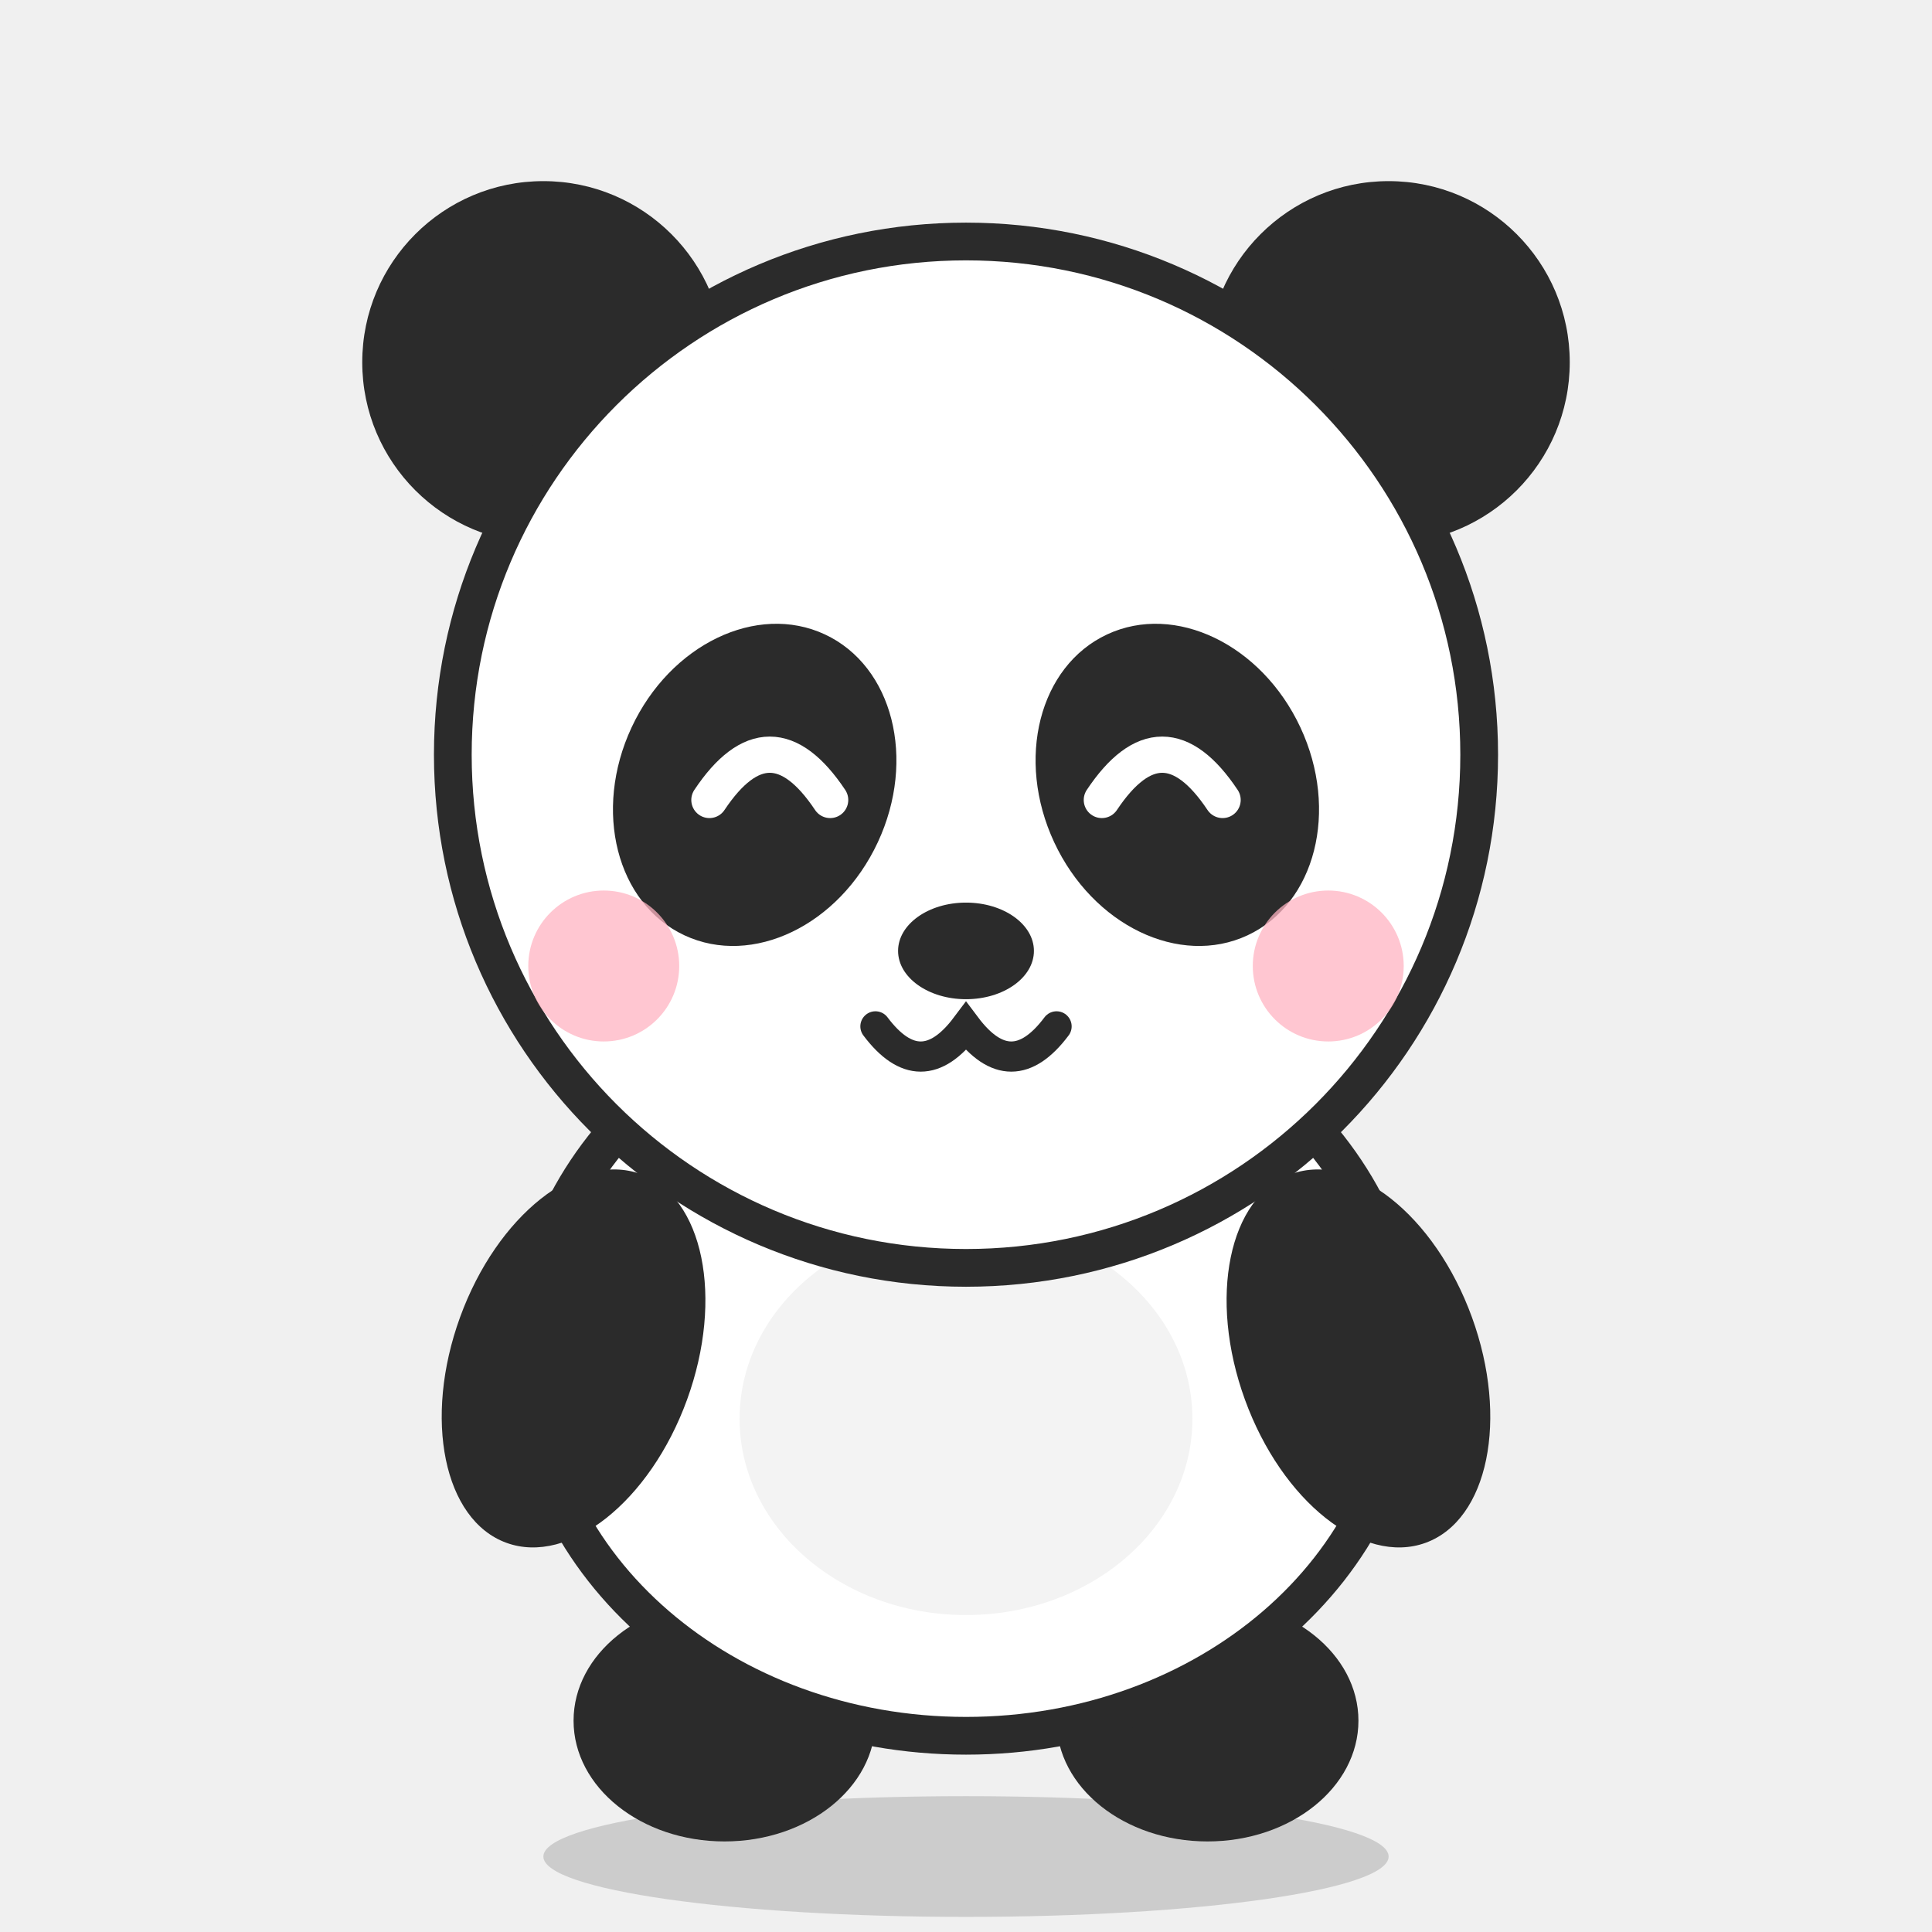
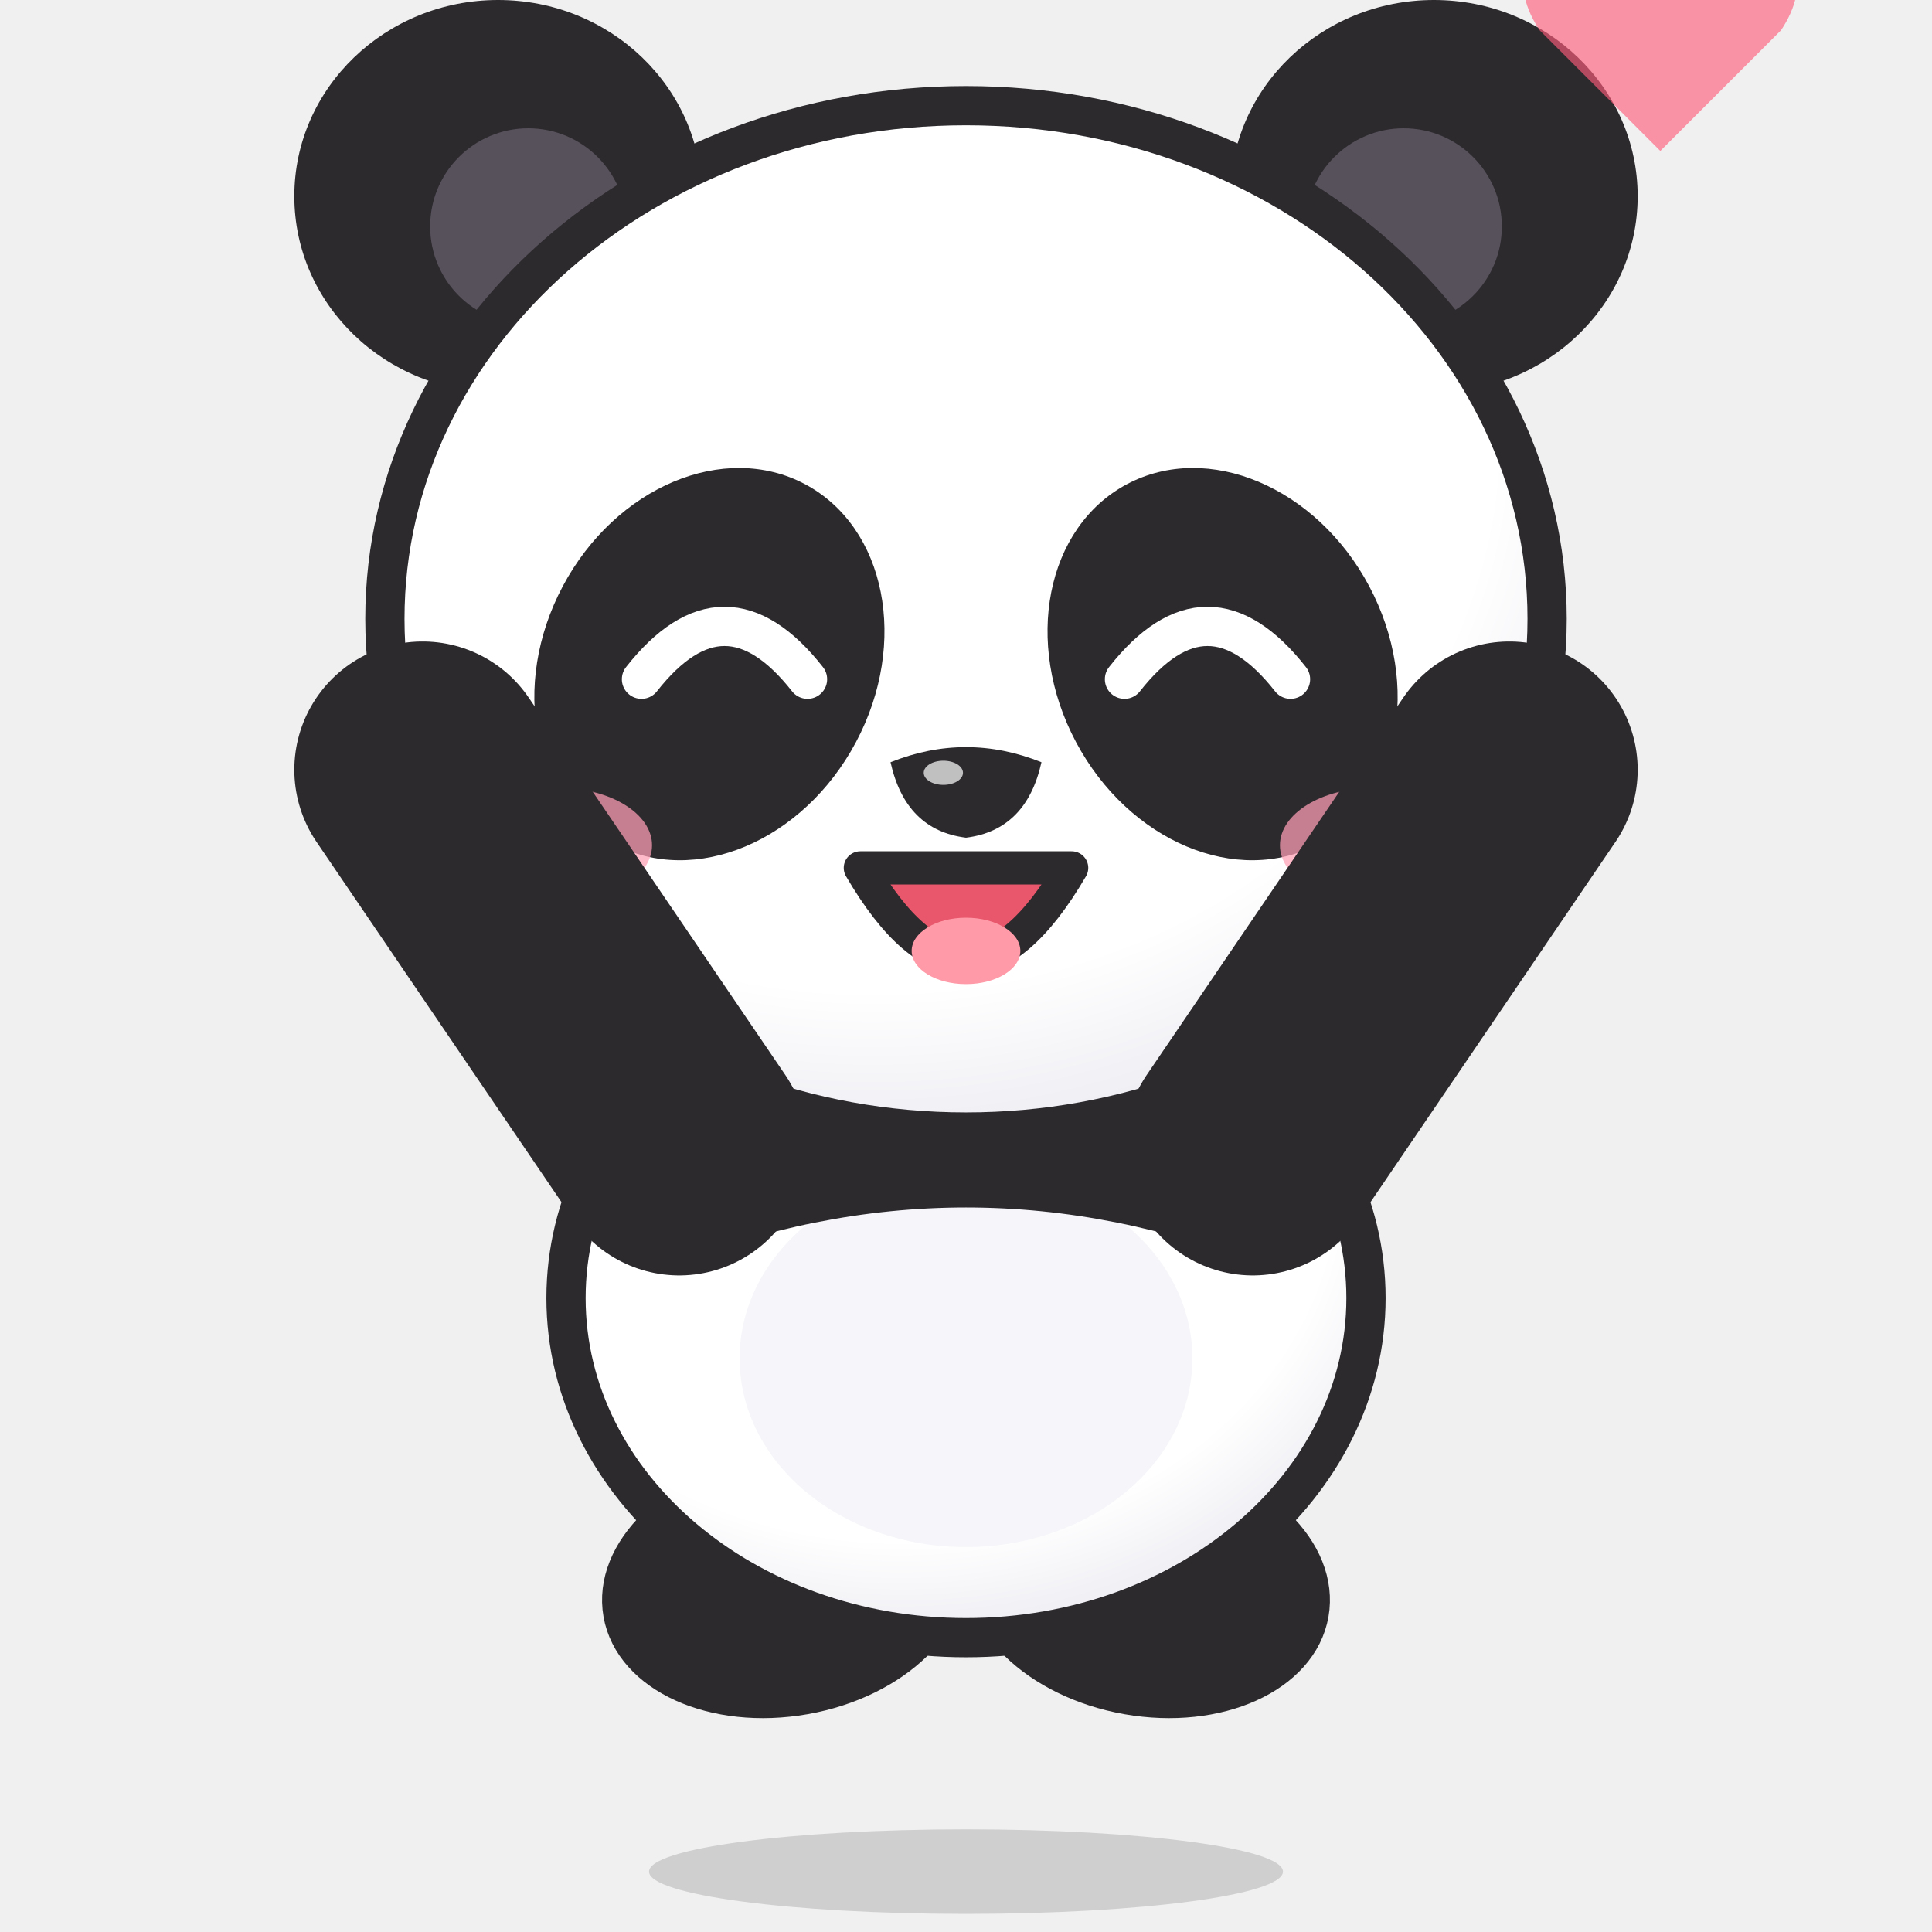
<svg xmlns="http://www.w3.org/2000/svg" viewBox="0 0 128 128" width="128" height="128">
-   <ellipse cx="64" cy="123" rx="28" ry="4" fill="#000" opacity=".15" />
-   <ellipse cx="48" cy="114" rx="10" ry="8" fill="#2b2b2b" transform="rotate(0 48 114)" />
-   <ellipse cx="80" cy="114" rx="10" ry="8" fill="#2b2b2b" transform="rotate(0 80 114)" />
-   <ellipse cx="64" cy="90" rx="29" ry="25" fill="#ffffff" stroke="#2b2b2b" stroke-width="2.5" />
-   <ellipse cx="64" cy="94" rx="15" ry="13" fill="#f3f3f3" />
-   <circle cx="36" cy="24" r="12" fill="#2b2b2b" />
-   <circle cx="92" cy="24" r="12" fill="#2b2b2b" />
-   <circle cx="64" cy="50" r="34" fill="#ffffff" stroke="#2b2b2b" stroke-width="2.5" />
-   <ellipse cx="50" cy="52" rx="9" ry="11" fill="#2b2b2b" transform="rotate(25 50 52)" />
-   <ellipse cx="78" cy="52" rx="9" ry="11" fill="#2b2b2b" transform="rotate(-25 78 52)" />
-   <path d="M47 53 q4 -6 8 0" fill="none" stroke="#fff" stroke-width="2.4" stroke-linecap="round" />
-   <path d="M73 53 q4 -6 8 0" fill="none" stroke="#fff" stroke-width="2.4" stroke-linecap="round" />
-   <ellipse cx="64" cy="63" rx="4.5" ry="3.2" fill="#2b2b2b" />
-   <path d="M58 68 q3 4 6 0 q3 4 6 0" fill="none" stroke="#2b2b2b" stroke-width="2" stroke-linecap="round" />
-   <ellipse cx="40" cy="64" rx="5" ry="5" fill="#ffb3c1" opacity=".75" />
-   <ellipse cx="88" cy="64" rx="5" ry="5" fill="#ffb3c1" opacity=".75" />
-   <ellipse cx="38" cy="90" rx="8" ry="13" fill="#2b2b2b" transform="rotate(20 38 90)" />
-   <ellipse cx="90" cy="90" rx="8" ry="13" fill="#2b2b2b" transform="rotate(-20 90 90)" />
+   <defs>
+     <radialGradient id="furpandahappy3" cx="42%" cy="32%" r="75%">
+       <stop offset="0" stop-color="#ffffff" />
+       <stop offset="0.72" stop-color="#ffffff" />
+       <stop offset="1" stop-color="#e6e6ee" />
+     </radialGradient>
+   </defs>
+   <ellipse cx="64" cy="124" rx="21" ry="2.8" fill="#000" opacity=".14" />
+   <g transform="translate(0 -9) scale(1) rotate(0 64 122)">
+     <ellipse cx="52" cy="114" rx="11" ry="7.5" fill="#2d2a2e" stroke="#2d2a2e" stroke-width="2.4" transform="rotate(-10 52 114)" />
+     <ellipse cx="76" cy="114" rx="11" ry="7.5" fill="#2d2a2e" stroke="#2d2a2e" stroke-width="2.4" transform="rotate(10 76 114)" />
+     <ellipse cx="64" cy="95" rx="26.5" ry="22.5" fill="url(#furpandahappy3)" stroke="#2d2a2e" stroke-width="2.6" />
+     <ellipse cx="64" cy="99" rx="15" ry="12.5" fill="#f6f6fa" />
+     <path d="M38 83 q26 -12 52 0 q-2 8 -6 10 q-20 -8 -40 0 q-4 -2 -6 -10z" fill="#2d2a2e" />
+     <g transform="rotate(0 38 30)">
+       <ellipse cx="33" cy="22" rx="13.5" ry="13" fill="#2d2a2e" />
+       <ellipse cx="35" cy="24" rx="6.5" ry="6.5" fill="#57515c" />
+     </g>
+     <g transform="rotate(0 90 30)">
+       <ellipse cx="95" cy="22" rx="13.5" ry="13" fill="#2d2a2e" />
+       <ellipse cx="93" cy="24" rx="6.5" ry="6.5" fill="#57515c" />
+     </g>
+     <ellipse cx="64" cy="50" rx="38.5" ry="34" fill="url(#furpandahappy3)" stroke="#2d2a2e" stroke-width="2.6" />
+     <ellipse cx="47" cy="53" rx="11" ry="13.5" fill="#2d2a2e" transform="rotate(28 47 53)" />
+     <ellipse cx="81" cy="53" rx="11" ry="13.5" fill="#2d2a2e" transform="rotate(-28 81 53)" />
+     <path d="M42.5 54 q5.5 -7 11 0" fill="none" stroke="#fff" stroke-width="2.6" stroke-linecap="round" stroke-linejoin="round" />
+     <path d="M74.5 54 q5.5 -7 11 0" fill="none" stroke="#fff" stroke-width="2.6" stroke-linecap="round" stroke-linejoin="round" />
+     <ellipse cx="37" cy="65" rx="6.2" ry="3.8" fill="#ff9fb6" opacity="0.72" />
+     <ellipse cx="91" cy="65" rx="6.2" ry="3.8" fill="#ff9fb6" opacity="0.72" />
+     <path d="M59 59.5 q5 -2 10 0 q-1 4.5 -5 5 q-4 -0.5 -5 -5z" fill="#2d2a2e" />
+     <ellipse cx="62.5" cy="60.2" rx="1.3" ry="0.8" fill="#fff" opacity=".7" />
+     <path d="M57 66.5 q7 12 14 0 z" fill="#e8576b" stroke="#2d2a2e" stroke-width="2.2" stroke-linecap="round" stroke-linejoin="round" />
+     <ellipse cx="64" cy="72" rx="3.6" ry="2.2" fill="#ff9aa8" />
+     <line x1="45" y1="85" x2="28" y2="60" stroke-linecap="round" stroke="#2d2a2e" stroke-width="17" />
+     <line x1="45" y1="85" x2="28" y2="60" stroke-linecap="round" stroke="#2d2a2e" stroke-width="12" />
+     <line x1="83" y1="85" x2="100" y2="60" stroke-linecap="round" stroke="#2d2a2e" stroke-width="17" />
+     <line x1="83" y1="85" x2="100" y2="60" stroke-linecap="round" stroke="#2d2a2e" stroke-width="12" />
+     <path transform="translate(110 10) scale(1)" d="M0 -3 c-4 -6 -12 -2 -8 4 l8 8 l8 -8 c4 -6 -4 -10 -8 -4z" fill="#ff5c7a" opacity="0.64" />
+   </g>
</svg>
